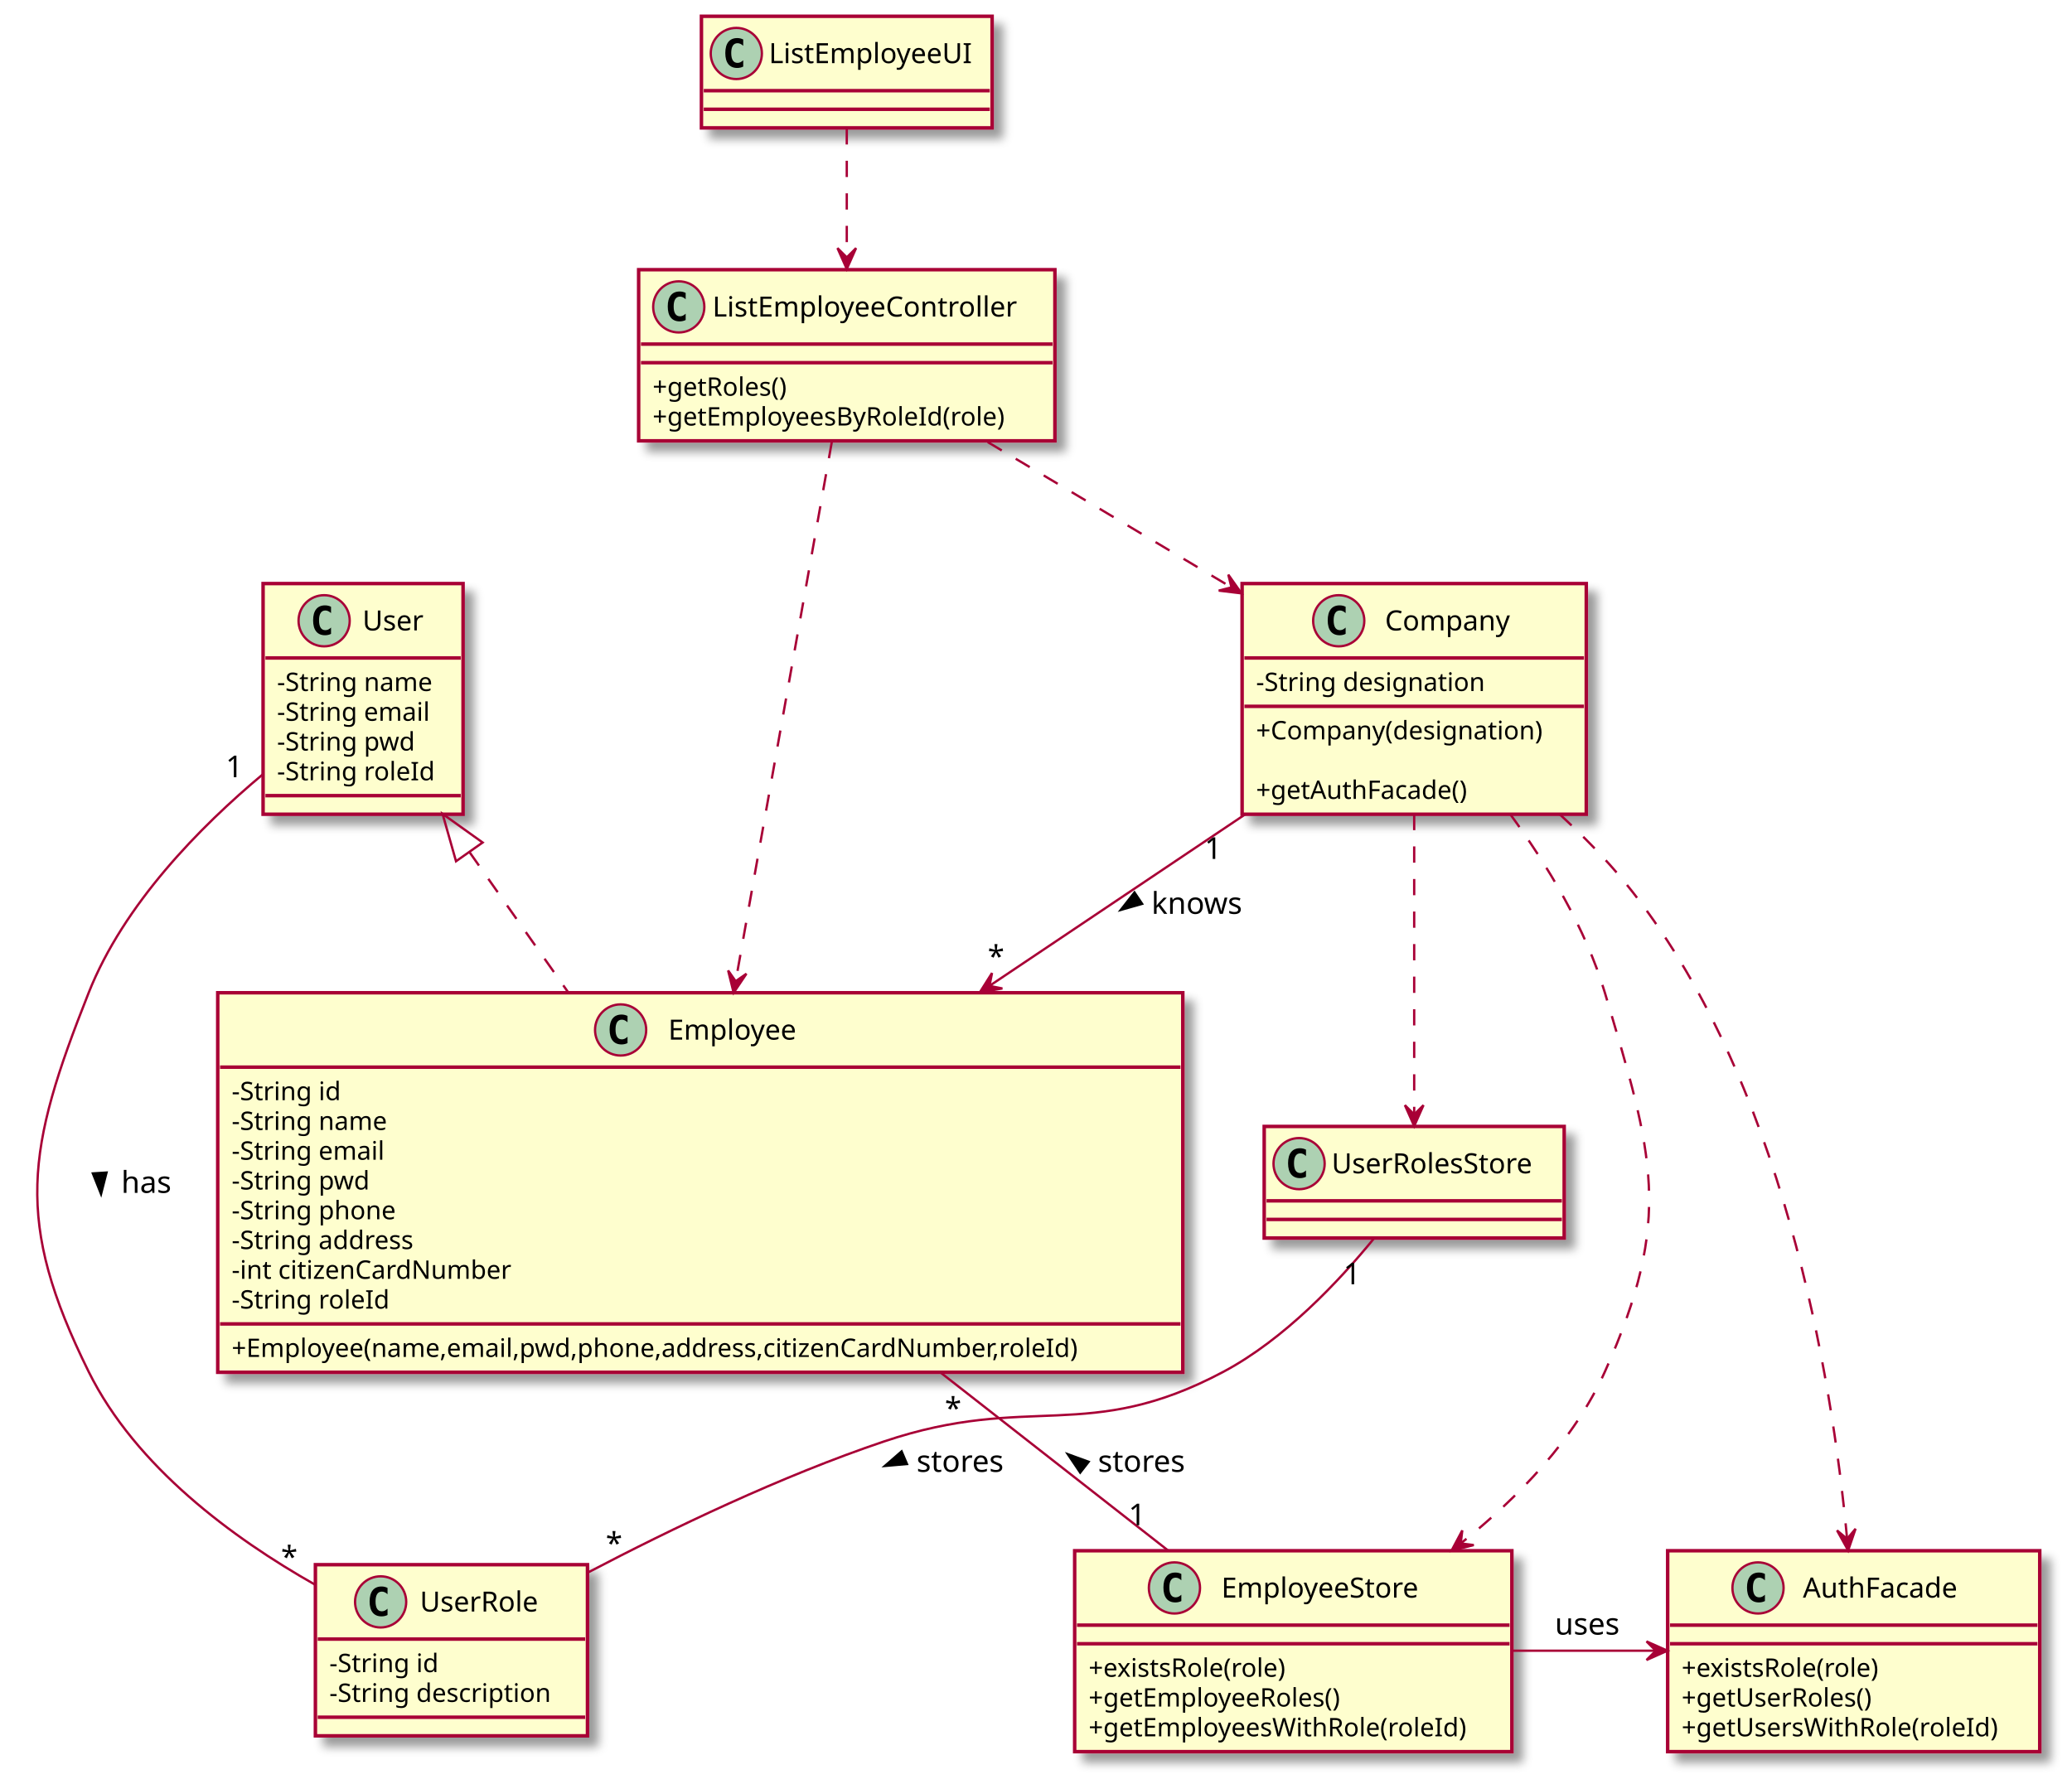
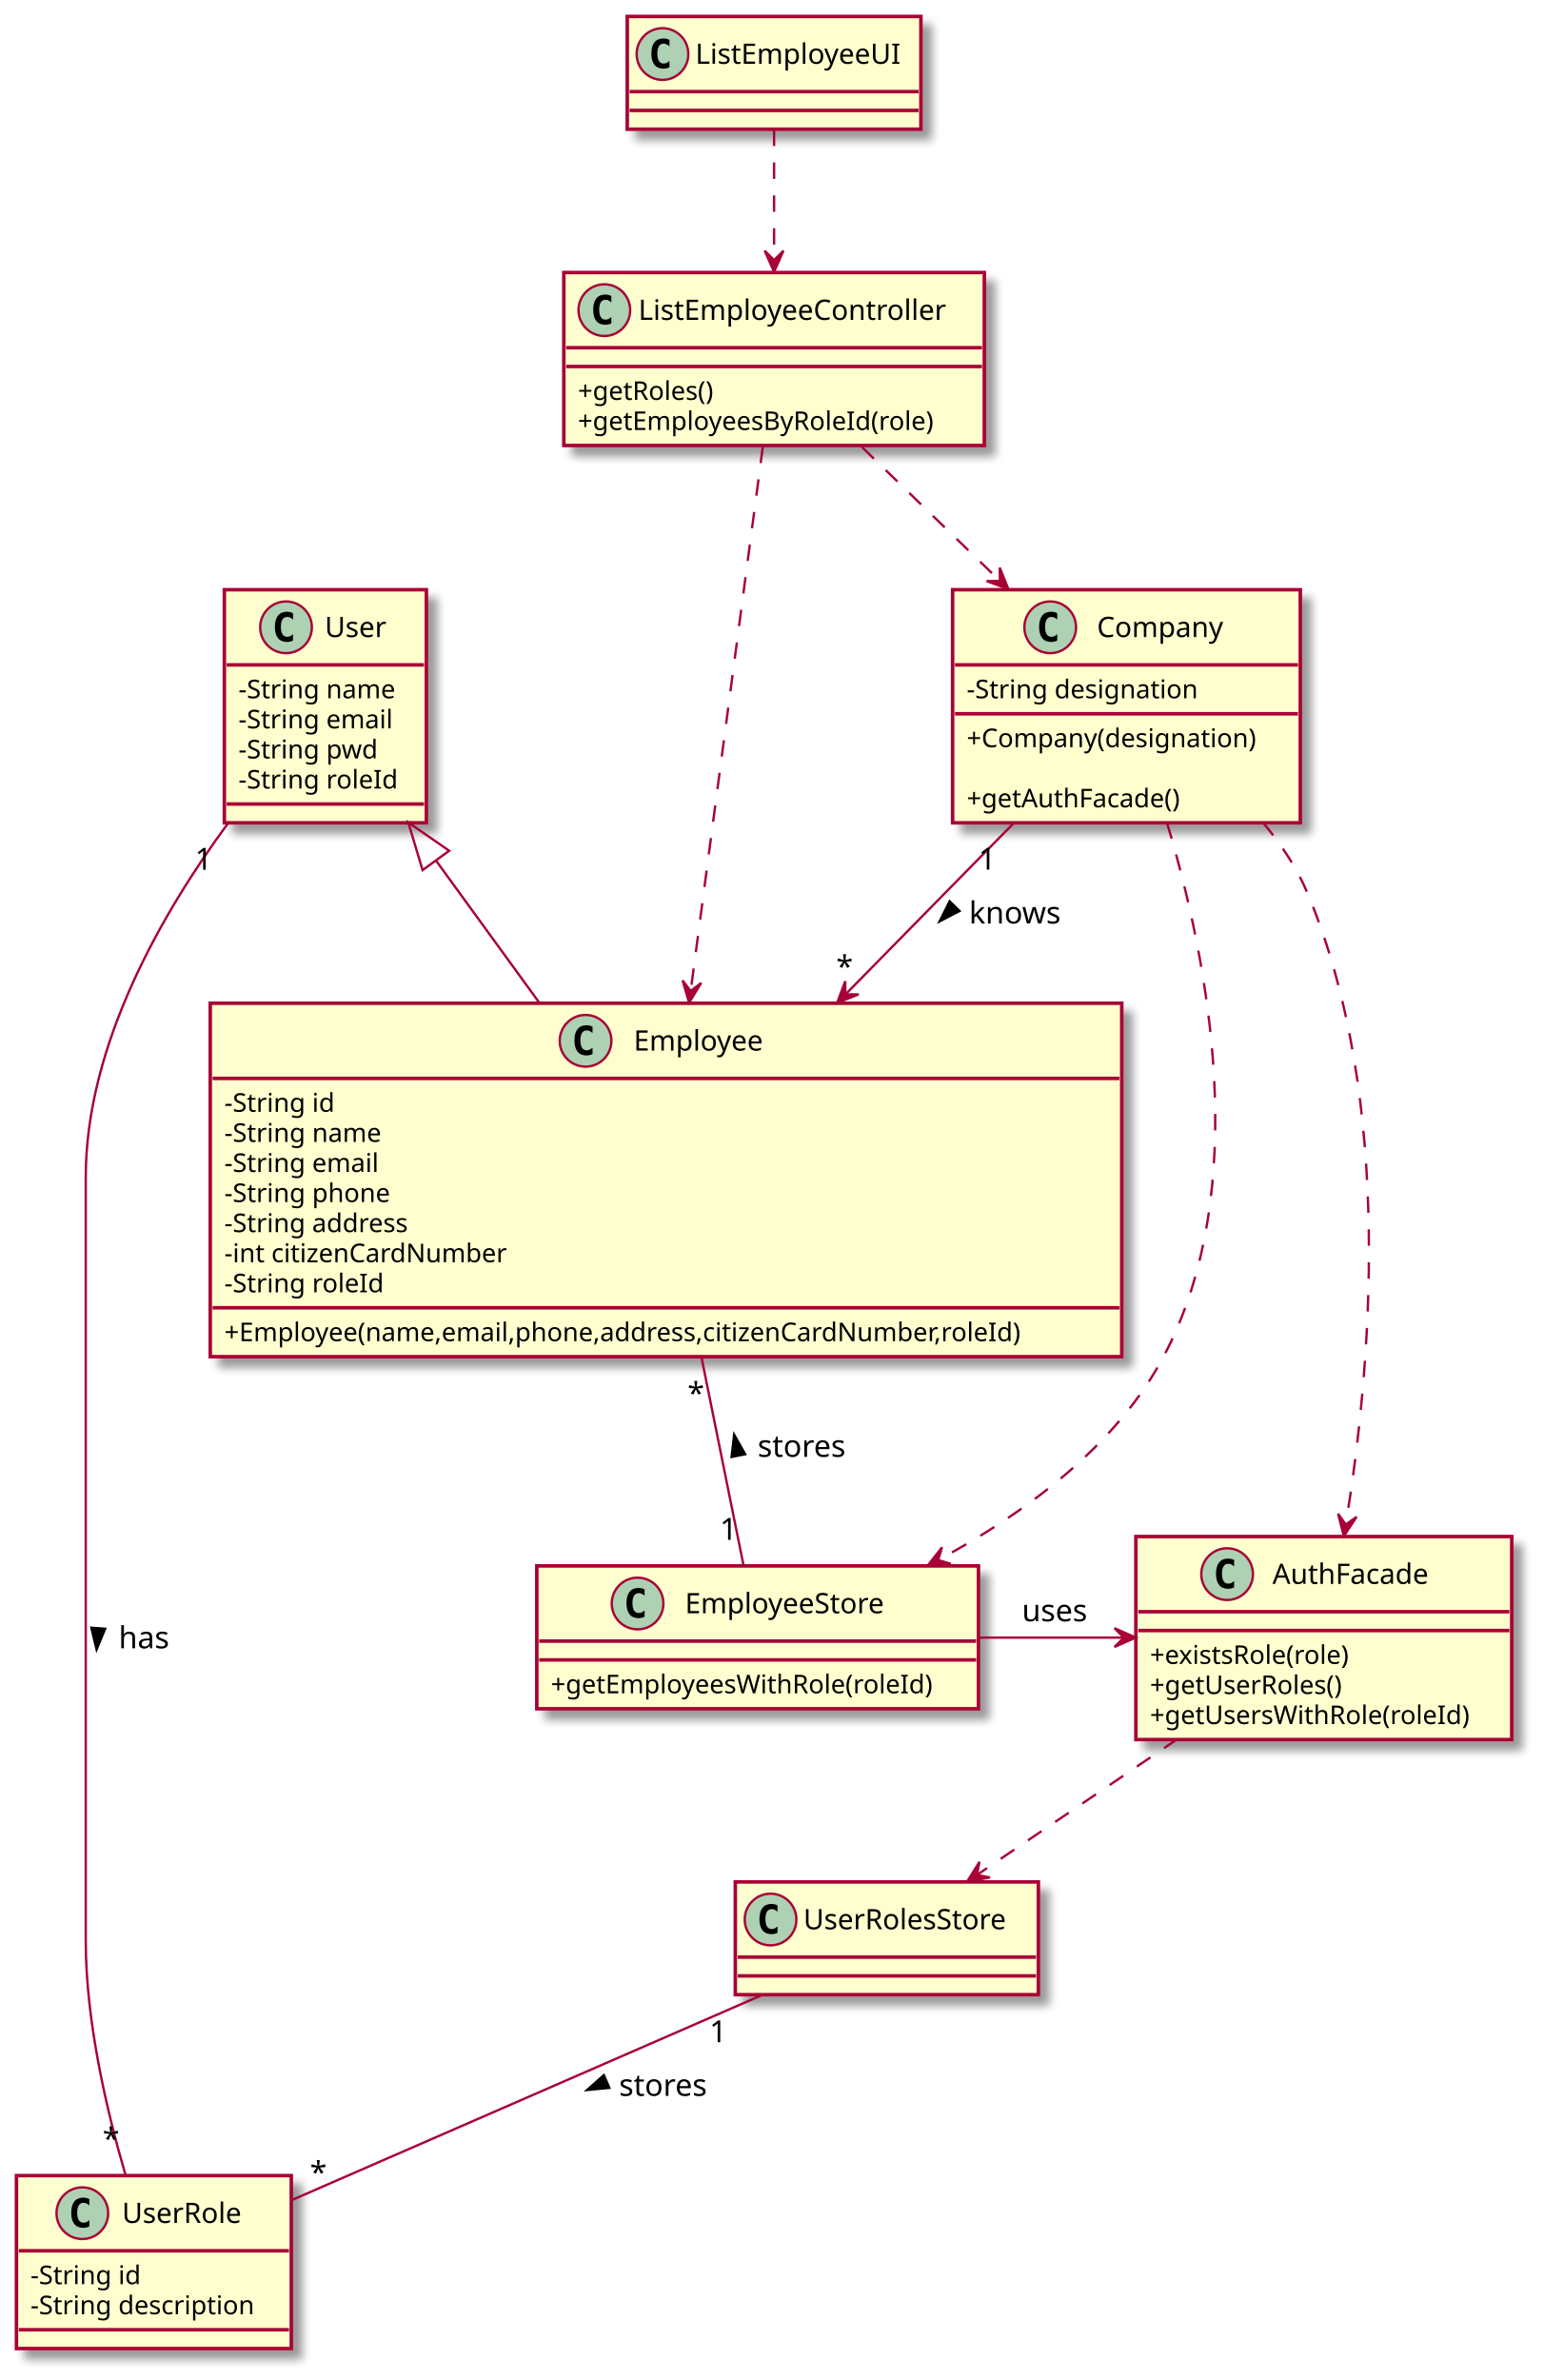
- <svg xmlns="http://www.w3.org/2000/svg" contentScriptType="application/ecmascript" contentStyleType="text/css" height="767px" preserveAspectRatio="none" style="width:891px;height:767px;background:#FFFFFF;" version="1.1" viewBox="0 0 891 767" width="891px" zoomAndPan="magnify">
+ <svg xmlns="http://www.w3.org/2000/svg" contentScriptType="application/ecmascript" contentStyleType="text/css" height="1013px" preserveAspectRatio="none" style="width:657px;height:1013px;background:#FFFFFF;" version="1.1" viewBox="0 0 657 1013" width="657px" zoomAndPan="magnify">
  <defs>
-     <filter height="300%" id="fzdiwka3iujre" width="300%" x="-1" y="-1">
+     <filter height="300%" id="f11hc03vhmqkgu" width="300%" x="-1" y="-1">
      <feGaussianBlur result="blurOut" stdDeviation="2.0" />
      <feColorMatrix in="blurOut" result="blurOut2" type="matrix" values="0 0 0 0 0 0 0 0 0 0 0 0 0 0 0 0 0 0 .4 0" />
      <feOffset dx="4.0" dy="4.0" in="blurOut2" result="blurOut3" />
      <feBlend in="SourceGraphic" in2="blurOut3" mode="normal" />
    </filter>
  </defs>
  <g>
-     <rect codeLine="3" fill="#FEFECE" filter="url(#fzdiwka3iujre)" height="99.219" id="User" style="stroke:#A80036;stroke-width:1.5;" width="86" x="113.13" y="251" />
-     <ellipse cx="139.38" cy="267" fill="#ADD1B2" rx="11" ry="11" style="stroke:#A80036;stroke-width:1.0;" />
-     <path d="M142.349,272.641 Q141.771,272.938 141.13,273.078 Q140.489,273.234 139.786,273.234 Q137.286,273.234 135.958,271.594 Q134.646,269.938 134.646,266.812 Q134.646,263.688 135.958,262.031 Q137.286,260.375 139.786,260.375 Q140.489,260.375 141.13,260.531 Q141.786,260.688 142.349,260.984 L142.349,263.703 Q141.724,263.125 141.13,262.859 Q140.536,262.578 139.911,262.578 Q138.567,262.578 137.88,263.656 Q137.192,264.719 137.192,266.812 Q137.192,268.906 137.88,269.984 Q138.567,271.047 139.911,271.047 Q140.536,271.047 141.13,270.781 Q141.724,270.5 142.349,269.922 L142.349,272.641 Z " fill="#000000" />
-     <text fill="#000000" font-family="sans-serif" font-size="12" lengthAdjust="spacing" textLength="29" x="155.88" y="271.154">User</text>
-     <line style="stroke:#A80036;stroke-width:1.5;" x1="114.13" x2="198.13" y1="283" y2="283" />
-     <text fill="#000000" font-family="sans-serif" font-size="11" lengthAdjust="spacing" textLength="74" x="119.13" y="297.21">-String name</text>
-     <text fill="#000000" font-family="sans-serif" font-size="11" lengthAdjust="spacing" textLength="73" x="119.13" y="310.015">-String email</text>
-     <text fill="#000000" font-family="sans-serif" font-size="11" lengthAdjust="spacing" textLength="65" x="119.13" y="322.82">-String pwd</text>
-     <text fill="#000000" font-family="sans-serif" font-size="11" lengthAdjust="spacing" textLength="74" x="119.13" y="335.625">-String roleId</text>
-     <line style="stroke:#A80036;stroke-width:1.5;" x1="114.13" x2="198.13" y1="342.219" y2="342.219" />
-     <rect codeLine="10" fill="#FEFECE" filter="url(#fzdiwka3iujre)" height="163.242" id="Employee" style="stroke:#A80036;stroke-width:1.5;" width="415" x="93.63" y="427" />
-     <ellipse cx="266.88" cy="443" fill="#ADD1B2" rx="11" ry="11" style="stroke:#A80036;stroke-width:1.0;" />
-     <path d="M269.849,448.641 Q269.271,448.938 268.63,449.078 Q267.989,449.234 267.286,449.234 Q264.786,449.234 263.458,447.594 Q262.146,445.938 262.146,442.812 Q262.146,439.688 263.458,438.031 Q264.786,436.375 267.286,436.375 Q267.989,436.375 268.63,436.531 Q269.286,436.688 269.849,436.984 L269.849,439.703 Q269.224,439.125 268.63,438.859 Q268.036,438.578 267.411,438.578 Q266.067,438.578 265.38,439.656 Q264.692,440.719 264.692,442.812 Q264.692,444.906 265.38,445.984 Q266.067,447.047 267.411,447.047 Q268.036,447.047 268.63,446.781 Q269.224,446.5 269.849,445.922 L269.849,448.641 Z " fill="#000000" />
-     <text fill="#000000" font-family="sans-serif" font-size="12" lengthAdjust="spacing" textLength="60" x="287.38" y="447.154">Employee</text>
-     <line style="stroke:#A80036;stroke-width:1.5;" x1="94.63" x2="507.63" y1="459" y2="459" />
-     <text fill="#000000" font-family="sans-serif" font-size="11" lengthAdjust="spacing" textLength="52" x="99.63" y="473.21">-String id</text>
-     <text fill="#000000" font-family="sans-serif" font-size="11" lengthAdjust="spacing" textLength="74" x="99.63" y="486.015">-String name</text>
-     <text fill="#000000" font-family="sans-serif" font-size="11" lengthAdjust="spacing" textLength="73" x="99.63" y="498.82">-String email</text>
-     <text fill="#000000" font-family="sans-serif" font-size="11" lengthAdjust="spacing" textLength="65" x="99.63" y="511.625">-String pwd</text>
-     <text fill="#000000" font-family="sans-serif" font-size="11" lengthAdjust="spacing" textLength="77" x="99.63" y="524.429">-String phone</text>
-     <text fill="#000000" font-family="sans-serif" font-size="11" lengthAdjust="spacing" textLength="89" x="99.63" y="537.234">-String address</text>
-     <text fill="#000000" font-family="sans-serif" font-size="11" lengthAdjust="spacing" textLength="129" x="99.63" y="550.039">-int citizenCardNumber</text>
-     <text fill="#000000" font-family="sans-serif" font-size="11" lengthAdjust="spacing" textLength="74" x="99.63" y="562.843">-String roleId</text>
-     <line style="stroke:#A80036;stroke-width:1.5;" x1="94.63" x2="507.63" y1="569.438" y2="569.438" />
-     <text fill="#000000" font-family="sans-serif" font-size="11" lengthAdjust="spacing" textLength="403" x="99.63" y="583.648">+Employee(name,email,pwd,phone,address,citizenCardNumber,roleId)</text>
-     <rect codeLine="23" fill="#FEFECE" filter="url(#fzdiwka3iujre)" height="99.219" id="Company" style="stroke:#A80036;stroke-width:1.5;" width="148" x="534.13" y="251" />
-     <ellipse cx="575.68" cy="267" fill="#ADD1B2" rx="11" ry="11" style="stroke:#A80036;stroke-width:1.0;" />
-     <path d="M578.649,272.641 Q578.071,272.938 577.43,273.078 Q576.789,273.234 576.086,273.234 Q573.586,273.234 572.258,271.594 Q570.946,269.938 570.946,266.812 Q570.946,263.688 572.258,262.031 Q573.586,260.375 576.086,260.375 Q576.789,260.375 577.43,260.531 Q578.086,260.688 578.649,260.984 L578.649,263.703 Q578.024,263.125 577.43,262.859 Q576.836,262.578 576.211,262.578 Q574.867,262.578 574.18,263.656 Q573.492,264.719 573.492,266.812 Q573.492,268.906 574.18,269.984 Q574.867,271.047 576.211,271.047 Q576.836,271.047 577.43,270.781 Q578.024,270.5 578.649,269.922 L578.649,272.641 Z " fill="#000000" />
-     <text fill="#000000" font-family="sans-serif" font-size="12" lengthAdjust="spacing" textLength="57" x="595.58" y="271.154">Company</text>
-     <line style="stroke:#A80036;stroke-width:1.5;" x1="535.13" x2="681.13" y1="283" y2="283" />
-     <text fill="#000000" font-family="sans-serif" font-size="11" lengthAdjust="spacing" textLength="108" x="540.13" y="297.21">-String designation</text>
-     <line style="stroke:#A80036;stroke-width:1.5;" x1="535.13" x2="681.13" y1="303.805" y2="303.805" />
-     <text fill="#000000" font-family="sans-serif" font-size="11" lengthAdjust="spacing" textLength="136" x="540.13" y="318.015">+Company(designation)</text>
-     <text fill="#000000" font-family="sans-serif" font-size="11" lengthAdjust="spacing" textLength="0" x="544.13" y="330.82" />
-     <text fill="#000000" font-family="sans-serif" font-size="11" lengthAdjust="spacing" textLength="100" x="540.13" y="343.625">+getAuthFacade()</text>
-     <rect codeLine="30" fill="#FEFECE" filter="url(#fzdiwka3iujre)" height="86.414" id="AuthFacade" style="stroke:#A80036;stroke-width:1.5;" width="160" x="717.13" y="667" />
-     <ellipse cx="755.98" cy="683" fill="#ADD1B2" rx="11" ry="11" style="stroke:#A80036;stroke-width:1.0;" />
-     <path d="M758.949,688.641 Q758.371,688.938 757.73,689.078 Q757.089,689.234 756.386,689.234 Q753.886,689.234 752.558,687.594 Q751.246,685.938 751.246,682.812 Q751.246,679.688 752.558,678.031 Q753.886,676.375 756.386,676.375 Q757.089,676.375 757.73,676.531 Q758.386,676.688 758.949,676.984 L758.949,679.703 Q758.324,679.125 757.73,678.859 Q757.136,678.578 756.511,678.578 Q755.168,678.578 754.48,679.656 Q753.793,680.719 753.793,682.812 Q753.793,684.906 754.48,685.984 Q755.168,687.047 756.511,687.047 Q757.136,687.047 757.73,686.781 Q758.324,686.5 758.949,685.922 L758.949,688.641 Z " fill="#000000" />
-     <text fill="#000000" font-family="sans-serif" font-size="12" lengthAdjust="spacing" textLength="75" x="775.28" y="687.154">AuthFacade</text>
-     <line style="stroke:#A80036;stroke-width:1.5;" x1="718.13" x2="876.13" y1="699" y2="699" />
-     <line style="stroke:#A80036;stroke-width:1.5;" x1="718.13" x2="876.13" y1="707" y2="707" />
-     <text fill="#000000" font-family="sans-serif" font-size="11" lengthAdjust="spacing" textLength="97" x="723.13" y="721.21">+existsRole(role)</text>
-     <text fill="#000000" font-family="sans-serif" font-size="11" lengthAdjust="spacing" textLength="93" x="723.13" y="734.015">+getUserRoles()</text>
-     <text fill="#000000" font-family="sans-serif" font-size="11" lengthAdjust="spacing" textLength="148" x="723.13" y="746.82">+getUsersWithRole(roleId)</text>
-     <rect codeLine="36" fill="#FEFECE" filter="url(#fzdiwka3iujre)" height="86.414" id="EmployeeStore" style="stroke:#A80036;stroke-width:1.5;" width="188" x="462.13" y="667" />
-     <ellipse cx="505.03" cy="683" fill="#ADD1B2" rx="11" ry="11" style="stroke:#A80036;stroke-width:1.0;" />
-     <path d="M507.999,688.641 Q507.421,688.938 506.78,689.078 Q506.139,689.234 505.436,689.234 Q502.936,689.234 501.608,687.594 Q500.296,685.938 500.296,682.812 Q500.296,679.688 501.608,678.031 Q502.936,676.375 505.436,676.375 Q506.139,676.375 506.78,676.531 Q507.436,676.688 507.999,676.984 L507.999,679.703 Q507.374,679.125 506.78,678.859 Q506.186,678.578 505.561,678.578 Q504.217,678.578 503.53,679.656 Q502.842,680.719 502.842,682.812 Q502.842,684.906 503.53,685.984 Q504.217,687.047 505.561,687.047 Q506.186,687.047 506.78,686.781 Q507.374,686.5 507.999,685.922 L507.999,688.641 Z " fill="#000000" />
-     <text fill="#000000" font-family="sans-serif" font-size="12" lengthAdjust="spacing" textLength="94" x="525.23" y="687.154">EmployeeStore</text>
-     <line style="stroke:#A80036;stroke-width:1.5;" x1="463.13" x2="649.13" y1="699" y2="699" />
-     <line style="stroke:#A80036;stroke-width:1.5;" x1="463.13" x2="649.13" y1="707" y2="707" />
-     <text fill="#000000" font-family="sans-serif" font-size="11" lengthAdjust="spacing" textLength="97" x="468.13" y="721.21">+existsRole(role)</text>
-     <text fill="#000000" font-family="sans-serif" font-size="11" lengthAdjust="spacing" textLength="121" x="468.13" y="734.015">+getEmployeeRoles()</text>
-     <text fill="#000000" font-family="sans-serif" font-size="11" lengthAdjust="spacing" textLength="176" x="468.13" y="746.82">+getEmployeesWithRole(roleId)</text>
-     <rect codeLine="42" fill="#FEFECE" filter="url(#fzdiwka3iujre)" height="73.609" id="ListEmployeeController" style="stroke:#A80036;stroke-width:1.5;" width="179" x="274.63" y="116" />
-     <ellipse cx="291.88" cy="132" fill="#ADD1B2" rx="11" ry="11" style="stroke:#A80036;stroke-width:1.0;" />
-     <path d="M294.849,137.641 Q294.271,137.938 293.63,138.078 Q292.989,138.234 292.286,138.234 Q289.786,138.234 288.458,136.594 Q287.146,134.938 287.146,131.812 Q287.146,128.688 288.458,127.031 Q289.786,125.375 292.286,125.375 Q292.989,125.375 293.63,125.531 Q294.286,125.688 294.849,125.984 L294.849,128.703 Q294.224,128.125 293.63,127.859 Q293.036,127.578 292.411,127.578 Q291.067,127.578 290.38,128.656 Q289.692,129.719 289.692,131.812 Q289.692,133.906 290.38,134.984 Q291.067,136.047 292.411,136.047 Q293.036,136.047 293.63,135.781 Q294.224,135.5 294.849,134.922 L294.849,137.641 Z " fill="#000000" />
-     <text fill="#000000" font-family="sans-serif" font-size="12" lengthAdjust="spacing" textLength="142" x="306.38" y="136.154">ListEmployeeController</text>
-     <line style="stroke:#A80036;stroke-width:1.5;" x1="275.63" x2="452.63" y1="148" y2="148" />
-     <line style="stroke:#A80036;stroke-width:1.5;" x1="275.63" x2="452.63" y1="156" y2="156" />
-     <text fill="#000000" font-family="sans-serif" font-size="11" lengthAdjust="spacing" textLength="66" x="280.63" y="170.21">+getRoles()</text>
-     <text fill="#000000" font-family="sans-serif" font-size="11" lengthAdjust="spacing" textLength="167" x="280.63" y="183.015">+getEmployeesByRoleId(role)</text>
-     <rect codeLine="47" fill="#FEFECE" filter="url(#fzdiwka3iujre)" height="73.609" id="UserRole" style="stroke:#A80036;stroke-width:1.5;" width="117" x="135.63" y="673" />
-     <ellipse cx="163.68" cy="689" fill="#ADD1B2" rx="11" ry="11" style="stroke:#A80036;stroke-width:1.0;" />
-     <path d="M166.649,694.641 Q166.071,694.938 165.43,695.078 Q164.789,695.234 164.086,695.234 Q161.586,695.234 160.258,693.594 Q158.946,691.938 158.946,688.812 Q158.946,685.688 160.258,684.031 Q161.586,682.375 164.086,682.375 Q164.789,682.375 165.43,682.531 Q166.086,682.688 166.649,682.984 L166.649,685.703 Q166.024,685.125 165.43,684.859 Q164.836,684.578 164.211,684.578 Q162.868,684.578 162.18,685.656 Q161.493,686.719 161.493,688.812 Q161.493,690.906 162.18,691.984 Q162.868,693.047 164.211,693.047 Q164.836,693.047 165.43,692.781 Q166.024,692.5 166.649,691.922 L166.649,694.641 Z " fill="#000000" />
-     <text fill="#000000" font-family="sans-serif" font-size="12" lengthAdjust="spacing" textLength="56" x="180.58" y="693.154">UserRole</text>
-     <line style="stroke:#A80036;stroke-width:1.5;" x1="136.63" x2="251.63" y1="705" y2="705" />
-     <text fill="#000000" font-family="sans-serif" font-size="11" lengthAdjust="spacing" textLength="52" x="141.63" y="719.21">-String id</text>
-     <text fill="#000000" font-family="sans-serif" font-size="11" lengthAdjust="spacing" textLength="105" x="141.63" y="732.015">-String description</text>
-     <line style="stroke:#A80036;stroke-width:1.5;" x1="136.63" x2="251.63" y1="738.609" y2="738.609" />
-     <rect codeLine="52" fill="#FEFECE" filter="url(#fzdiwka3iujre)" height="48" id="UserRolesStore" style="stroke:#A80036;stroke-width:1.5;" width="129" x="543.63" y="484.5" />
-     <ellipse cx="558.63" cy="500.5" fill="#ADD1B2" rx="11" ry="11" style="stroke:#A80036;stroke-width:1.0;" />
-     <path d="M561.599,506.141 Q561.021,506.438 560.38,506.578 Q559.739,506.734 559.036,506.734 Q556.536,506.734 555.208,505.094 Q553.896,503.438 553.896,500.312 Q553.896,497.188 555.208,495.531 Q556.536,493.875 559.036,493.875 Q559.739,493.875 560.38,494.031 Q561.036,494.188 561.599,494.484 L561.599,497.203 Q560.974,496.625 560.38,496.359 Q559.786,496.078 559.161,496.078 Q557.817,496.078 557.13,497.156 Q556.442,498.219 556.442,500.312 Q556.442,502.406 557.13,503.484 Q557.817,504.547 559.161,504.547 Q559.786,504.547 560.38,504.281 Q560.974,504 561.599,503.422 L561.599,506.141 Z " fill="#000000" />
-     <text fill="#000000" font-family="sans-serif" font-size="12" lengthAdjust="spacing" textLength="97" x="572.63" y="504.654">UserRolesStore</text>
-     <line style="stroke:#A80036;stroke-width:1.5;" x1="544.63" x2="671.63" y1="516.5" y2="516.5" />
-     <line style="stroke:#A80036;stroke-width:1.5;" x1="544.63" x2="671.63" y1="524.5" y2="524.5" />
-     <rect codeLine="56" fill="#FEFECE" filter="url(#fzdiwka3iujre)" height="48" id="ListEmployeeUI" style="stroke:#A80036;stroke-width:1.5;" width="125" x="301.63" y="7" />
-     <ellipse cx="316.63" cy="23" fill="#ADD1B2" rx="11" ry="11" style="stroke:#A80036;stroke-width:1.0;" />
-     <path d="M319.599,28.641 Q319.021,28.938 318.38,29.078 Q317.739,29.234 317.036,29.234 Q314.536,29.234 313.208,27.594 Q311.896,25.938 311.896,22.812 Q311.896,19.688 313.208,18.031 Q314.536,16.375 317.036,16.375 Q317.739,16.375 318.38,16.531 Q319.036,16.688 319.599,16.984 L319.599,19.703 Q318.974,19.125 318.38,18.859 Q317.786,18.578 317.161,18.578 Q315.817,18.578 315.13,19.656 Q314.442,20.719 314.442,22.812 Q314.442,24.906 315.13,25.984 Q315.817,27.047 317.161,27.047 Q317.786,27.047 318.38,26.781 Q318.974,26.5 319.599,25.922 L319.599,28.641 Z " fill="#000000" />
-     <text fill="#000000" font-family="sans-serif" font-size="12" lengthAdjust="spacing" textLength="93" x="330.63" y="27.154">ListEmployeeUI</text>
-     <line style="stroke:#A80036;stroke-width:1.5;" x1="302.63" x2="425.63" y1="39" y2="39" />
-     <line style="stroke:#A80036;stroke-width:1.5;" x1="302.63" x2="425.63" y1="47" y2="47" />
-     <path codeLine="58" d="M364.13,55.14 C364.13,70.83 364.13,92 364.13,110.55 " fill="none" id="ListEmployeeUI-to-ListEmployeeController" style="stroke:#A80036;stroke-width:1.0;stroke-dasharray:7.0,7.0;" />
-     <polygon fill="#A80036" points="364.13,115.71,368.13,106.71,364.13,110.71,360.13,106.71,364.13,115.71" style="stroke:#A80036;stroke-width:1.0;" />
-     <path codeLine="59" d="M357.68,190.17 C348.05,244.21 329.62,347.61 316.42,421.7 " fill="none" id="ListEmployeeController-to-Employee" style="stroke:#A80036;stroke-width:1.0;stroke-dasharray:7.0,7.0;" />
-     <polygon fill="#A80036" points="315.48,426.98,320.986,418.814,316.351,422.056,313.108,417.421,315.48,426.98" style="stroke:#A80036;stroke-width:1.0;" />
-     <path codeLine="60" d="M424.76,190.15 C456.36,209 495.4,232.28 529.33,252.51 " fill="none" id="ListEmployeeController-to-Company" style="stroke:#A80036;stroke-width:1.0;stroke-dasharray:7.0,7.0;" />
-     <polygon fill="#A80036" points="533.86,255.21,528.189,247.158,529.569,252.644,524.083,254.024,533.86,255.21" style="stroke:#A80036;stroke-width:1.0;" />
-     <path codeLine="62" d="M670.7,350.24 C680.81,359.55 690.71,369.63 699.13,380 C766.88,463.41 787.81,592.53 794.26,661.59 " fill="none" id="Company-to-AuthFacade" style="stroke:#A80036;stroke-width:1.0;stroke-dasharray:7.0,7.0;" />
-     <polygon fill="#A80036" points="794.74,666.87,797.928,657.551,794.298,661.89,789.959,658.259,794.74,666.87" style="stroke:#A80036;stroke-width:1.0;" />
-     <path codeLine="63" d="M649.31,350.03 C665.37,372.04 681.89,399.31 690.13,427 C710.8,496.43 719.82,523.92 690.13,590 C676.99,619.24 652.72,644.22 628.41,663.64 " fill="none" id="Company-to-EmployeeStore" style="stroke:#A80036;stroke-width:1.0;stroke-dasharray:7.0,7.0;" />
-     <polygon fill="#A80036" points="624.19,666.95,633.743,664.553,628.128,663.869,628.812,658.253,624.19,666.95" style="stroke:#A80036;stroke-width:1.0;" />
-     <path codeLine="64" d="M650.34,710 C670.67,710 692.04,710 711.99,710 " fill="none" id="EmployeeStore-to-AuthFacade" style="stroke:#A80036;stroke-width:1.0;" />
-     <polygon fill="#A80036" points="717.03,710,708.03,706,712.03,710,708.03,714,717.03,710" style="stroke:#A80036;stroke-width:1.0;" />
-     <text fill="#000000" font-family="sans-serif" font-size="13" lengthAdjust="spacing" textLength="30" x="668.63" y="703.067">uses</text>
-     <path codeLine="65" d="M404.11,590.07 C437.7,616.35 473.65,644.47 502.15,666.77 " fill="none" id="Employee-EmployeeStore" style="stroke:#A80036;stroke-width:1.0;" />
-     <polygon fill="#000000" points="459.192,625.486,464.505,633.374,468.127,628.744,459.192,625.486" style="stroke:#000000;stroke-width:1.0;" />
-     <text fill="#000000" font-family="sans-serif" font-size="13" lengthAdjust="spacing" textLength="40" x="472.13" y="633.067">stores</text>
-     <text fill="#000000" font-family="sans-serif" font-size="13" lengthAdjust="spacing" textLength="7" x="406.281" y="610.343">*</text>
-     <text fill="#000000" font-family="sans-serif" font-size="13" lengthAdjust="spacing" textLength="8" x="485.272" y="656.047">1</text>
-     <path codeLine="66" d="M535.76,350.06 C502.97,372.06 463.25,398.72 425.88,423.79 " fill="none" id="Company-to-Employee" style="stroke:#A80036;stroke-width:1.0;" />
-     <polygon fill="#A80036" points="421.34,426.84,431.043,425.153,425.494,424.057,426.59,418.507,421.34,426.84" style="stroke:#A80036;stroke-width:1.0;" />
-     <polygon fill="#000000" points="481.978,391.352,491.127,388.753,487.851,383.872,481.978,391.352" style="stroke:#000000;stroke-width:1.0;" />
-     <text fill="#000000" font-family="sans-serif" font-size="13" lengthAdjust="spacing" textLength="39" x="495.13" y="393.067">knows</text>
-     <text fill="#000000" font-family="sans-serif" font-size="13" lengthAdjust="spacing" textLength="8" x="517.975" y="369.432">1</text>
-     <text fill="#000000" font-family="sans-serif" font-size="13" lengthAdjust="spacing" textLength="7" x="424.735" y="415.961">*</text>
-     <path codeLine="68" d="M590.88,532.61 C575.84,551.05 552.36,576.03 526.13,590 C467.66,621.14 442.92,598.88 380.13,620 C336.02,634.84 288.74,657.56 252.89,676.33 " fill="none" id="UserRolesStore-UserRole" style="stroke:#A80036;stroke-width:1.0;" />
-     <polygon fill="#000000" points="380.529,630.523,390.003,629.688,387.702,624.279,380.529,630.523" style="stroke:#000000;stroke-width:1.0;" />
-     <text fill="#000000" font-family="sans-serif" font-size="13" lengthAdjust="spacing" textLength="40" x="394.13" y="633.067">stores</text>
-     <text fill="#000000" font-family="sans-serif" font-size="13" lengthAdjust="spacing" textLength="8" x="577.7" y="552.398">1</text>
-     <text fill="#000000" font-family="sans-serif" font-size="13" lengthAdjust="spacing" textLength="7" x="260.478" y="668.411">*</text>
-     <path codeLine="69" d="M608.13,350.06 C608.13,390.25 608.13,445.97 608.13,479.22 " fill="none" id="Company-to-UserRolesStore" style="stroke:#A80036;stroke-width:1.0;stroke-dasharray:7.0,7.0;" />
-     <polygon fill="#A80036" points="608.13,484.35,612.13,475.35,608.13,479.35,604.13,475.35,608.13,484.35" style="stroke:#A80036;stroke-width:1.0;" />
-     <path codeLine="71" d="M113.13,332.95 C85.96,355.65 53.22,388.91 38.13,427 C11.44,494.35 6,525.07 38.13,590 C58.38,630.91 100.17,661.6 135.4,681.55 " fill="none" id="User-UserRole" style="stroke:#A80036;stroke-width:1.0;" />
-     <polygon fill="#000000" points="43.449,513.556,45.805,504.342,39.939,504.717,43.449,513.556" style="stroke:#000000;stroke-width:1.0;" />
-     <text fill="#000000" font-family="sans-serif" font-size="13" lengthAdjust="spacing" textLength="23" x="52.13" y="513.067">has</text>
-     <text fill="#000000" font-family="sans-serif" font-size="13" lengthAdjust="spacing" textLength="8" x="97.052" y="334.298">1</text>
-     <text fill="#000000" font-family="sans-serif" font-size="13" lengthAdjust="spacing" textLength="7" x="120.816" y="674.267">*</text>
-     <path codeLine="73" d="M201.93,366.56 C215.35,385.63 230.19,406.71 244.21,426.64 " fill="none" id="User-backto-Employee" style="stroke:#A80036;stroke-width:1.0;stroke-dasharray:7.0,7.0;" />
-     <polygon fill="none" points="196.1,370.44,190.31,350.06,207.54,362.38,196.1,370.44" style="stroke:#A80036;stroke-width:1.0;" />
+     <rect codeLine="3" fill="#FEFECE" filter="url(#f11hc03vhmqkgu)" height="99.219" id="User" style="stroke:#A80036;stroke-width:1.5;" width="86" x="95.5" y="251" />
+     <ellipse cx="121.75" cy="267" fill="#ADD1B2" rx="11" ry="11" style="stroke:#A80036;stroke-width:1.0;" />
+     <path d="M124.719,272.641 Q124.141,272.938 123.5,273.078 Q122.859,273.234 122.156,273.234 Q119.656,273.234 118.328,271.594 Q117.016,269.938 117.016,266.812 Q117.016,263.688 118.328,262.031 Q119.656,260.375 122.156,260.375 Q122.859,260.375 123.5,260.531 Q124.156,260.688 124.719,260.984 L124.719,263.703 Q124.094,263.125 123.5,262.859 Q122.906,262.578 122.281,262.578 Q120.938,262.578 120.25,263.656 Q119.562,264.719 119.562,266.812 Q119.562,268.906 120.25,269.984 Q120.938,271.047 122.281,271.047 Q122.906,271.047 123.5,270.781 Q124.094,270.5 124.719,269.922 L124.719,272.641 Z " fill="#000000" />
+     <text fill="#000000" font-family="sans-serif" font-size="12" lengthAdjust="spacing" textLength="29" x="138.25" y="271.154">User</text>
+     <line style="stroke:#A80036;stroke-width:1.5;" x1="96.5" x2="180.5" y1="283" y2="283" />
+     <text fill="#000000" font-family="sans-serif" font-size="11" lengthAdjust="spacing" textLength="74" x="101.5" y="297.21">-String name</text>
+     <text fill="#000000" font-family="sans-serif" font-size="11" lengthAdjust="spacing" textLength="73" x="101.5" y="310.015">-String email</text>
+     <text fill="#000000" font-family="sans-serif" font-size="11" lengthAdjust="spacing" textLength="65" x="101.5" y="322.82">-String pwd</text>
+     <text fill="#000000" font-family="sans-serif" font-size="11" lengthAdjust="spacing" textLength="74" x="101.5" y="335.625">-String roleId</text>
+     <line style="stroke:#A80036;stroke-width:1.5;" x1="96.5" x2="180.5" y1="342.219" y2="342.219" />
+     <rect codeLine="10" fill="#FEFECE" filter="url(#f11hc03vhmqkgu)" height="150.438" id="Employee" style="stroke:#A80036;stroke-width:1.5;" width="388" x="89.5" y="427" />
+     <ellipse cx="249.25" cy="443" fill="#ADD1B2" rx="11" ry="11" style="stroke:#A80036;stroke-width:1.0;" />
+     <path d="M252.219,448.641 Q251.641,448.938 251,449.078 Q250.359,449.234 249.656,449.234 Q247.156,449.234 245.828,447.594 Q244.516,445.938 244.516,442.812 Q244.516,439.688 245.828,438.031 Q247.156,436.375 249.656,436.375 Q250.359,436.375 251,436.531 Q251.656,436.688 252.219,436.984 L252.219,439.703 Q251.594,439.125 251,438.859 Q250.406,438.578 249.781,438.578 Q248.438,438.578 247.75,439.656 Q247.062,440.719 247.062,442.812 Q247.062,444.906 247.75,445.984 Q248.438,447.047 249.781,447.047 Q250.406,447.047 251,446.781 Q251.594,446.5 252.219,445.922 L252.219,448.641 Z " fill="#000000" />
+     <text fill="#000000" font-family="sans-serif" font-size="12" lengthAdjust="spacing" textLength="60" x="269.75" y="447.154">Employee</text>
+     <line style="stroke:#A80036;stroke-width:1.5;" x1="90.5" x2="476.5" y1="459" y2="459" />
+     <text fill="#000000" font-family="sans-serif" font-size="11" lengthAdjust="spacing" textLength="52" x="95.5" y="473.21">-String id</text>
+     <text fill="#000000" font-family="sans-serif" font-size="11" lengthAdjust="spacing" textLength="74" x="95.5" y="486.015">-String name</text>
+     <text fill="#000000" font-family="sans-serif" font-size="11" lengthAdjust="spacing" textLength="73" x="95.5" y="498.82">-String email</text>
+     <text fill="#000000" font-family="sans-serif" font-size="11" lengthAdjust="spacing" textLength="77" x="95.5" y="511.625">-String phone</text>
+     <text fill="#000000" font-family="sans-serif" font-size="11" lengthAdjust="spacing" textLength="89" x="95.5" y="524.429">-String address</text>
+     <text fill="#000000" font-family="sans-serif" font-size="11" lengthAdjust="spacing" textLength="129" x="95.5" y="537.234">-int citizenCardNumber</text>
+     <text fill="#000000" font-family="sans-serif" font-size="11" lengthAdjust="spacing" textLength="74" x="95.5" y="550.039">-String roleId</text>
+     <line style="stroke:#A80036;stroke-width:1.5;" x1="90.5" x2="476.5" y1="556.633" y2="556.633" />
+     <text fill="#000000" font-family="sans-serif" font-size="11" lengthAdjust="spacing" textLength="376" x="95.5" y="570.843">+Employee(name,email,phone,address,citizenCardNumber,roleId)</text>
+     <rect codeLine="22" fill="#FEFECE" filter="url(#f11hc03vhmqkgu)" height="99.219" id="Company" style="stroke:#A80036;stroke-width:1.5;" width="148" x="405.5" y="251" />
+     <ellipse cx="447.05" cy="267" fill="#ADD1B2" rx="11" ry="11" style="stroke:#A80036;stroke-width:1.0;" />
+     <path d="M450.019,272.641 Q449.441,272.938 448.8,273.078 Q448.159,273.234 447.456,273.234 Q444.956,273.234 443.628,271.594 Q442.316,269.938 442.316,266.812 Q442.316,263.688 443.628,262.031 Q444.956,260.375 447.456,260.375 Q448.159,260.375 448.8,260.531 Q449.456,260.688 450.019,260.984 L450.019,263.703 Q449.394,263.125 448.8,262.859 Q448.206,262.578 447.581,262.578 Q446.238,262.578 445.55,263.656 Q444.863,264.719 444.863,266.812 Q444.863,268.906 445.55,269.984 Q446.238,271.047 447.581,271.047 Q448.206,271.047 448.8,270.781 Q449.394,270.5 450.019,269.922 L450.019,272.641 Z " fill="#000000" />
+     <text fill="#000000" font-family="sans-serif" font-size="12" lengthAdjust="spacing" textLength="57" x="466.95" y="271.154">Company</text>
+     <line style="stroke:#A80036;stroke-width:1.5;" x1="406.5" x2="552.5" y1="283" y2="283" />
+     <text fill="#000000" font-family="sans-serif" font-size="11" lengthAdjust="spacing" textLength="108" x="411.5" y="297.21">-String designation</text>
+     <line style="stroke:#A80036;stroke-width:1.5;" x1="406.5" x2="552.5" y1="303.805" y2="303.805" />
+     <text fill="#000000" font-family="sans-serif" font-size="11" lengthAdjust="spacing" textLength="136" x="411.5" y="318.015">+Company(designation)</text>
+     <text fill="#000000" font-family="sans-serif" font-size="11" lengthAdjust="spacing" textLength="0" x="415.5" y="330.82" />
+     <text fill="#000000" font-family="sans-serif" font-size="11" lengthAdjust="spacing" textLength="100" x="411.5" y="343.625">+getAuthFacade()</text>
+     <rect codeLine="29" fill="#FEFECE" filter="url(#f11hc03vhmqkgu)" height="86.414" id="AuthFacade" style="stroke:#A80036;stroke-width:1.5;" width="160" x="483.5" y="654" />
+     <ellipse cx="522.35" cy="670" fill="#ADD1B2" rx="11" ry="11" style="stroke:#A80036;stroke-width:1.0;" />
+     <path d="M525.319,675.641 Q524.741,675.938 524.1,676.078 Q523.459,676.234 522.756,676.234 Q520.256,676.234 518.928,674.594 Q517.616,672.938 517.616,669.812 Q517.616,666.688 518.928,665.031 Q520.256,663.375 522.756,663.375 Q523.459,663.375 524.1,663.531 Q524.756,663.688 525.319,663.984 L525.319,666.703 Q524.694,666.125 524.1,665.859 Q523.506,665.578 522.881,665.578 Q521.538,665.578 520.85,666.656 Q520.163,667.719 520.163,669.812 Q520.163,671.906 520.85,672.984 Q521.538,674.047 522.881,674.047 Q523.506,674.047 524.1,673.781 Q524.694,673.5 525.319,672.922 L525.319,675.641 Z " fill="#000000" />
+     <text fill="#000000" font-family="sans-serif" font-size="12" lengthAdjust="spacing" textLength="75" x="541.65" y="674.154">AuthFacade</text>
+     <line style="stroke:#A80036;stroke-width:1.5;" x1="484.5" x2="642.5" y1="686" y2="686" />
+     <line style="stroke:#A80036;stroke-width:1.5;" x1="484.5" x2="642.5" y1="694" y2="694" />
+     <text fill="#000000" font-family="sans-serif" font-size="11" lengthAdjust="spacing" textLength="97" x="489.5" y="708.21">+existsRole(role)</text>
+     <text fill="#000000" font-family="sans-serif" font-size="11" lengthAdjust="spacing" textLength="93" x="489.5" y="721.015">+getUserRoles()</text>
+     <text fill="#000000" font-family="sans-serif" font-size="11" lengthAdjust="spacing" textLength="148" x="489.5" y="733.82">+getUsersWithRole(roleId)</text>
+     <rect codeLine="35" fill="#FEFECE" filter="url(#f11hc03vhmqkgu)" height="60.805" id="EmployeeStore" style="stroke:#A80036;stroke-width:1.5;" width="188" x="228.5" y="666.5" />
+     <ellipse cx="271.4" cy="682.5" fill="#ADD1B2" rx="11" ry="11" style="stroke:#A80036;stroke-width:1.0;" />
+     <path d="M274.369,688.141 Q273.791,688.438 273.15,688.578 Q272.509,688.734 271.806,688.734 Q269.306,688.734 267.978,687.094 Q266.666,685.438 266.666,682.312 Q266.666,679.188 267.978,677.531 Q269.306,675.875 271.806,675.875 Q272.509,675.875 273.15,676.031 Q273.806,676.188 274.369,676.484 L274.369,679.203 Q273.744,678.625 273.15,678.359 Q272.556,678.078 271.931,678.078 Q270.587,678.078 269.9,679.156 Q269.212,680.219 269.212,682.312 Q269.212,684.406 269.9,685.484 Q270.587,686.547 271.931,686.547 Q272.556,686.547 273.15,686.281 Q273.744,686 274.369,685.422 L274.369,688.141 Z " fill="#000000" />
+     <text fill="#000000" font-family="sans-serif" font-size="12" lengthAdjust="spacing" textLength="94" x="291.6" y="686.654">EmployeeStore</text>
+     <line style="stroke:#A80036;stroke-width:1.5;" x1="229.5" x2="415.5" y1="698.5" y2="698.5" />
+     <line style="stroke:#A80036;stroke-width:1.5;" x1="229.5" x2="415.5" y1="706.5" y2="706.5" />
+     <text fill="#000000" font-family="sans-serif" font-size="11" lengthAdjust="spacing" textLength="176" x="234.5" y="720.71">+getEmployeesWithRole(roleId)</text>
+     <rect codeLine="39" fill="#FEFECE" filter="url(#f11hc03vhmqkgu)" height="73.609" id="ListEmployeeController" style="stroke:#A80036;stroke-width:1.5;" width="179" x="240" y="116" />
+     <ellipse cx="257.25" cy="132" fill="#ADD1B2" rx="11" ry="11" style="stroke:#A80036;stroke-width:1.0;" />
+     <path d="M260.219,137.641 Q259.641,137.938 259,138.078 Q258.359,138.234 257.656,138.234 Q255.156,138.234 253.828,136.594 Q252.516,134.938 252.516,131.812 Q252.516,128.688 253.828,127.031 Q255.156,125.375 257.656,125.375 Q258.359,125.375 259,125.531 Q259.656,125.688 260.219,125.984 L260.219,128.703 Q259.594,128.125 259,127.859 Q258.406,127.578 257.781,127.578 Q256.438,127.578 255.75,128.656 Q255.062,129.719 255.062,131.812 Q255.062,133.906 255.75,134.984 Q256.438,136.047 257.781,136.047 Q258.406,136.047 259,135.781 Q259.594,135.5 260.219,134.922 L260.219,137.641 Z " fill="#000000" />
+     <text fill="#000000" font-family="sans-serif" font-size="12" lengthAdjust="spacing" textLength="142" x="271.75" y="136.154">ListEmployeeController</text>
+     <line style="stroke:#A80036;stroke-width:1.5;" x1="241" x2="418" y1="148" y2="148" />
+     <line style="stroke:#A80036;stroke-width:1.5;" x1="241" x2="418" y1="156" y2="156" />
+     <text fill="#000000" font-family="sans-serif" font-size="11" lengthAdjust="spacing" textLength="66" x="246" y="170.21">+getRoles()</text>
+     <text fill="#000000" font-family="sans-serif" font-size="11" lengthAdjust="spacing" textLength="167" x="246" y="183.015">+getEmployeesByRoleId(role)</text>
+     <rect codeLine="44" fill="#FEFECE" filter="url(#f11hc03vhmqkgu)" height="73.609" id="UserRole" style="stroke:#A80036;stroke-width:1.5;" width="117" x="7" y="926" />
+     <ellipse cx="35.05" cy="942" fill="#ADD1B2" rx="11" ry="11" style="stroke:#A80036;stroke-width:1.0;" />
+     <path d="M38.019,947.641 Q37.441,947.938 36.8,948.078 Q36.159,948.234 35.456,948.234 Q32.956,948.234 31.628,946.594 Q30.316,944.938 30.316,941.812 Q30.316,938.688 31.628,937.031 Q32.956,935.375 35.456,935.375 Q36.159,935.375 36.8,935.531 Q37.456,935.688 38.019,935.984 L38.019,938.703 Q37.394,938.125 36.8,937.859 Q36.206,937.578 35.581,937.578 Q34.237,937.578 33.55,938.656 Q32.862,939.719 32.862,941.812 Q32.862,943.906 33.55,944.984 Q34.237,946.047 35.581,946.047 Q36.206,946.047 36.8,945.781 Q37.394,945.5 38.019,944.922 L38.019,947.641 Z " fill="#000000" />
+     <text fill="#000000" font-family="sans-serif" font-size="12" lengthAdjust="spacing" textLength="56" x="51.95" y="946.154">UserRole</text>
+     <line style="stroke:#A80036;stroke-width:1.5;" x1="8" x2="123" y1="958" y2="958" />
+     <text fill="#000000" font-family="sans-serif" font-size="11" lengthAdjust="spacing" textLength="52" x="13" y="972.21">-String id</text>
+     <text fill="#000000" font-family="sans-serif" font-size="11" lengthAdjust="spacing" textLength="105" x="13" y="985.015">-String description</text>
+     <line style="stroke:#A80036;stroke-width:1.5;" x1="8" x2="123" y1="991.609" y2="991.609" />
+     <rect codeLine="49" fill="#FEFECE" filter="url(#f11hc03vhmqkgu)" height="48" id="UserRolesStore" style="stroke:#A80036;stroke-width:1.5;" width="129" x="313" y="801" />
+     <ellipse cx="328" cy="817" fill="#ADD1B2" rx="11" ry="11" style="stroke:#A80036;stroke-width:1.0;" />
+     <path d="M330.969,822.641 Q330.391,822.938 329.75,823.078 Q329.109,823.234 328.406,823.234 Q325.906,823.234 324.578,821.594 Q323.266,819.938 323.266,816.812 Q323.266,813.688 324.578,812.031 Q325.906,810.375 328.406,810.375 Q329.109,810.375 329.75,810.531 Q330.406,810.688 330.969,810.984 L330.969,813.703 Q330.344,813.125 329.75,812.859 Q329.156,812.578 328.531,812.578 Q327.188,812.578 326.5,813.656 Q325.812,814.719 325.812,816.812 Q325.812,818.906 326.5,819.984 Q327.188,821.047 328.531,821.047 Q329.156,821.047 329.75,820.781 Q330.344,820.5 330.969,819.922 L330.969,822.641 Z " fill="#000000" />
+     <text fill="#000000" font-family="sans-serif" font-size="12" lengthAdjust="spacing" textLength="97" x="342" y="821.154">UserRolesStore</text>
+     <line style="stroke:#A80036;stroke-width:1.5;" x1="314" x2="441" y1="833" y2="833" />
+     <line style="stroke:#A80036;stroke-width:1.5;" x1="314" x2="441" y1="841" y2="841" />
+     <rect codeLine="53" fill="#FEFECE" filter="url(#f11hc03vhmqkgu)" height="48" id="ListEmployeeUI" style="stroke:#A80036;stroke-width:1.5;" width="125" x="267" y="7" />
+     <ellipse cx="282" cy="23" fill="#ADD1B2" rx="11" ry="11" style="stroke:#A80036;stroke-width:1.0;" />
+     <path d="M284.969,28.641 Q284.391,28.938 283.75,29.078 Q283.109,29.234 282.406,29.234 Q279.906,29.234 278.578,27.594 Q277.266,25.938 277.266,22.812 Q277.266,19.688 278.578,18.031 Q279.906,16.375 282.406,16.375 Q283.109,16.375 283.75,16.531 Q284.406,16.688 284.969,16.984 L284.969,19.703 Q284.344,19.125 283.75,18.859 Q283.156,18.578 282.531,18.578 Q281.188,18.578 280.5,19.656 Q279.812,20.719 279.812,22.812 Q279.812,24.906 280.5,25.984 Q281.188,27.047 282.531,27.047 Q283.156,27.047 283.75,26.781 Q284.344,26.5 284.969,25.922 L284.969,28.641 Z " fill="#000000" />
+     <text fill="#000000" font-family="sans-serif" font-size="12" lengthAdjust="spacing" textLength="93" x="296" y="27.154">ListEmployeeUI</text>
+     <line style="stroke:#A80036;stroke-width:1.5;" x1="268" x2="391" y1="39" y2="39" />
+     <line style="stroke:#A80036;stroke-width:1.5;" x1="268" x2="391" y1="47" y2="47" />
+     <path codeLine="55" d="M329.5,55.14 C329.5,70.83 329.5,92 329.5,110.55 " fill="none" id="ListEmployeeUI-to-ListEmployeeController" style="stroke:#A80036;stroke-width:1.0;stroke-dasharray:7.0,7.0;" />
+     <polygon fill="#A80036" points="329.5,115.71,333.5,106.71,329.5,110.71,325.5,106.71,329.5,115.71" style="stroke:#A80036;stroke-width:1.0;" />
+     <path codeLine="56" d="M324.71,190.15 C317.49,244.57 303.67,348.88 294.03,421.58 " fill="none" id="ListEmployeeController-to-Employee" style="stroke:#A80036;stroke-width:1.0;stroke-dasharray:7.0,7.0;" />
+     <polygon fill="#A80036" points="293.34,426.76,298.488,418.364,293.997,421.803,290.557,417.312,293.34,426.76" style="stroke:#A80036;stroke-width:1.0;" />
+     <path codeLine="57" d="M366.96,190.34 C384.62,207.46 406.01,228.21 425.38,247 " fill="none" id="ListEmployeeController-to-Company" style="stroke:#A80036;stroke-width:1.0;stroke-dasharray:7.0,7.0;" />
+     <polygon fill="#A80036" points="429.23,250.74,425.565,241.599,425.645,247.255,419.988,247.335,429.23,250.74" style="stroke:#A80036;stroke-width:1.0;" />
+     <path codeLine="59" d="M537.59,350.07 C545.24,359.2 551.98,369.27 556.5,380 C593.98,468.9 583.28,584.73 572.9,648.57 " fill="none" id="Company-to-AuthFacade" style="stroke:#A80036;stroke-width:1.0;stroke-dasharray:7.0,7.0;" />
+     <polygon fill="#A80036" points="572.03,653.83,577.467,645.618,572.859,648.899,569.577,644.291,572.03,653.83" style="stroke:#A80036;stroke-width:1.0;" />
+     <path codeLine="60" d="M496.77,350.24 C514.09,407.94 533.24,505.23 495.5,577 C475.12,615.75 435.78,644.34 399.76,663.76 " fill="none" id="Company-to-EmployeeStore" style="stroke:#A80036;stroke-width:1.0;stroke-dasharray:7.0,7.0;" />
+     <polygon fill="#A80036" points="394.93,666.32,404.755,665.634,399.346,663.976,401.005,658.567,394.93,666.32" style="stroke:#A80036;stroke-width:1.0;" />
+     <path codeLine="61" d="M416.71,697 C437.04,697 458.41,697 478.36,697 " fill="none" id="EmployeeStore-to-AuthFacade" style="stroke:#A80036;stroke-width:1.0;" />
+     <polygon fill="#A80036" points="483.41,697,474.41,693,478.41,697,474.41,701,483.41,697" style="stroke:#A80036;stroke-width:1.0;" />
+     <text fill="#000000" font-family="sans-serif" font-size="13" lengthAdjust="spacing" textLength="30" x="435" y="690.067">uses</text>
+     <path codeLine="62" d="M298.47,577.07 C304.74,608.11 311.67,642.43 316.48,666.19 " fill="none" id="Employee-EmployeeStore" style="stroke:#A80036;stroke-width:1.0;" />
+     <polygon fill="#000000" points="312.51,610.665,311.421,620.114,317.182,618.949,312.51,610.665" style="stroke:#000000;stroke-width:1.0;" />
+     <text fill="#000000" font-family="sans-serif" font-size="13" lengthAdjust="spacing" textLength="40" x="322.5" y="620.067">stores</text>
+     <text fill="#000000" font-family="sans-serif" font-size="13" lengthAdjust="spacing" textLength="7" x="292.653" y="597.636">*</text>
+     <text fill="#000000" font-family="sans-serif" font-size="13" lengthAdjust="spacing" textLength="8" x="306.413" y="655.389">1</text>
+     <path codeLine="63" d="M431.8,350.05 C410.2,372.03 384.13,398.57 359.91,423.23 " fill="none" id="Company-to-Employee" style="stroke:#A80036;stroke-width:1.0;" />
+     <polygon fill="#A80036" points="356.35,426.85,365.506,423.222,359.85,423.279,359.793,417.622,356.35,426.85" style="stroke:#A80036;stroke-width:1.0;" />
+     <polygon fill="#000000" points="399.996,392.133,408.431,387.74,404.238,383.621,399.996,392.133" style="stroke:#000000;stroke-width:1.0;" />
+     <text fill="#000000" font-family="sans-serif" font-size="13" lengthAdjust="spacing" textLength="39" x="412.5" y="393.067">knows</text>
+     <text fill="#000000" font-family="sans-serif" font-size="13" lengthAdjust="spacing" textLength="8" x="416.53" y="370.134">1</text>
+     <text fill="#000000" font-family="sans-serif" font-size="13" lengthAdjust="spacing" textLength="7" x="355.96" y="416.025">*</text>
+     <path codeLine="65" d="M324.57,849.07 C268.94,873.32 181.65,911.37 124,936.5 " fill="none" id="UserRolesStore-UserRole" style="stroke:#A80036;stroke-width:1.0;" />
+     <polygon fill="#000000" points="249.917,889.564,259.382,888.644,257.034,883.256,249.917,889.564" style="stroke:#000000;stroke-width:1.0;" />
+     <text fill="#000000" font-family="sans-serif" font-size="13" lengthAdjust="spacing" textLength="40" x="263.5" y="892.067">stores</text>
+     <text fill="#000000" font-family="sans-serif" font-size="13" lengthAdjust="spacing" textLength="8" x="301.982" y="869.244">1</text>
+     <text fill="#000000" font-family="sans-serif" font-size="13" lengthAdjust="spacing" textLength="7" x="131.944" y="929.244">*</text>
+     <path codeLine="66" d="M501.31,740.13 C473.05,759.27 440.52,781.31 415.9,797.99 " fill="none" id="AuthFacade-to-UserRolesStore" style="stroke:#A80036;stroke-width:1.0;stroke-dasharray:7.0,7.0;" />
+     <polygon fill="#A80036" points="411.71,800.83,421.406,799.104,415.853,798.03,416.927,792.476,411.71,800.83" style="stroke:#A80036;stroke-width:1.0;" />
+     <path codeLine="67" d="M97.31,350.08 C69,388.47 36.5,444.79 36.5,501 C36.5,501 36.5,501 36.5,826 C36.5,860.4 45.49,898.64 53.45,925.79 " fill="none" id="User-UserRole" style="stroke:#A80036;stroke-width:1.0;" />
+     <polygon fill="#000000" points="41.12,702.052,44.738,693.256,38.877,692.81,41.12,702.052" style="stroke:#000000;stroke-width:1.0;" />
+     <text fill="#000000" font-family="sans-serif" font-size="13" lengthAdjust="spacing" textLength="23" x="50.5" y="701.567">has</text>
+     <text fill="#000000" font-family="sans-serif" font-size="13" lengthAdjust="spacing" textLength="8" x="82.955" y="370.168">1</text>
+     <text fill="#000000" font-family="sans-serif" font-size="13" lengthAdjust="spacing" textLength="7" x="43.68" y="914.939">*</text>
+     <path codeLine="69" d="M185.68,366.41 C199.71,385.71 215.18,407.01 229.61,426.85 " fill="none" id="User-backto-Employee" style="stroke:#A80036;stroke-width:1.0;" />
+     <polygon fill="none" points="179.88,370.34,173.79,350.05,191.21,362.11,179.88,370.34" style="stroke:#A80036;stroke-width:1.0;" />
  </g>
</svg>
